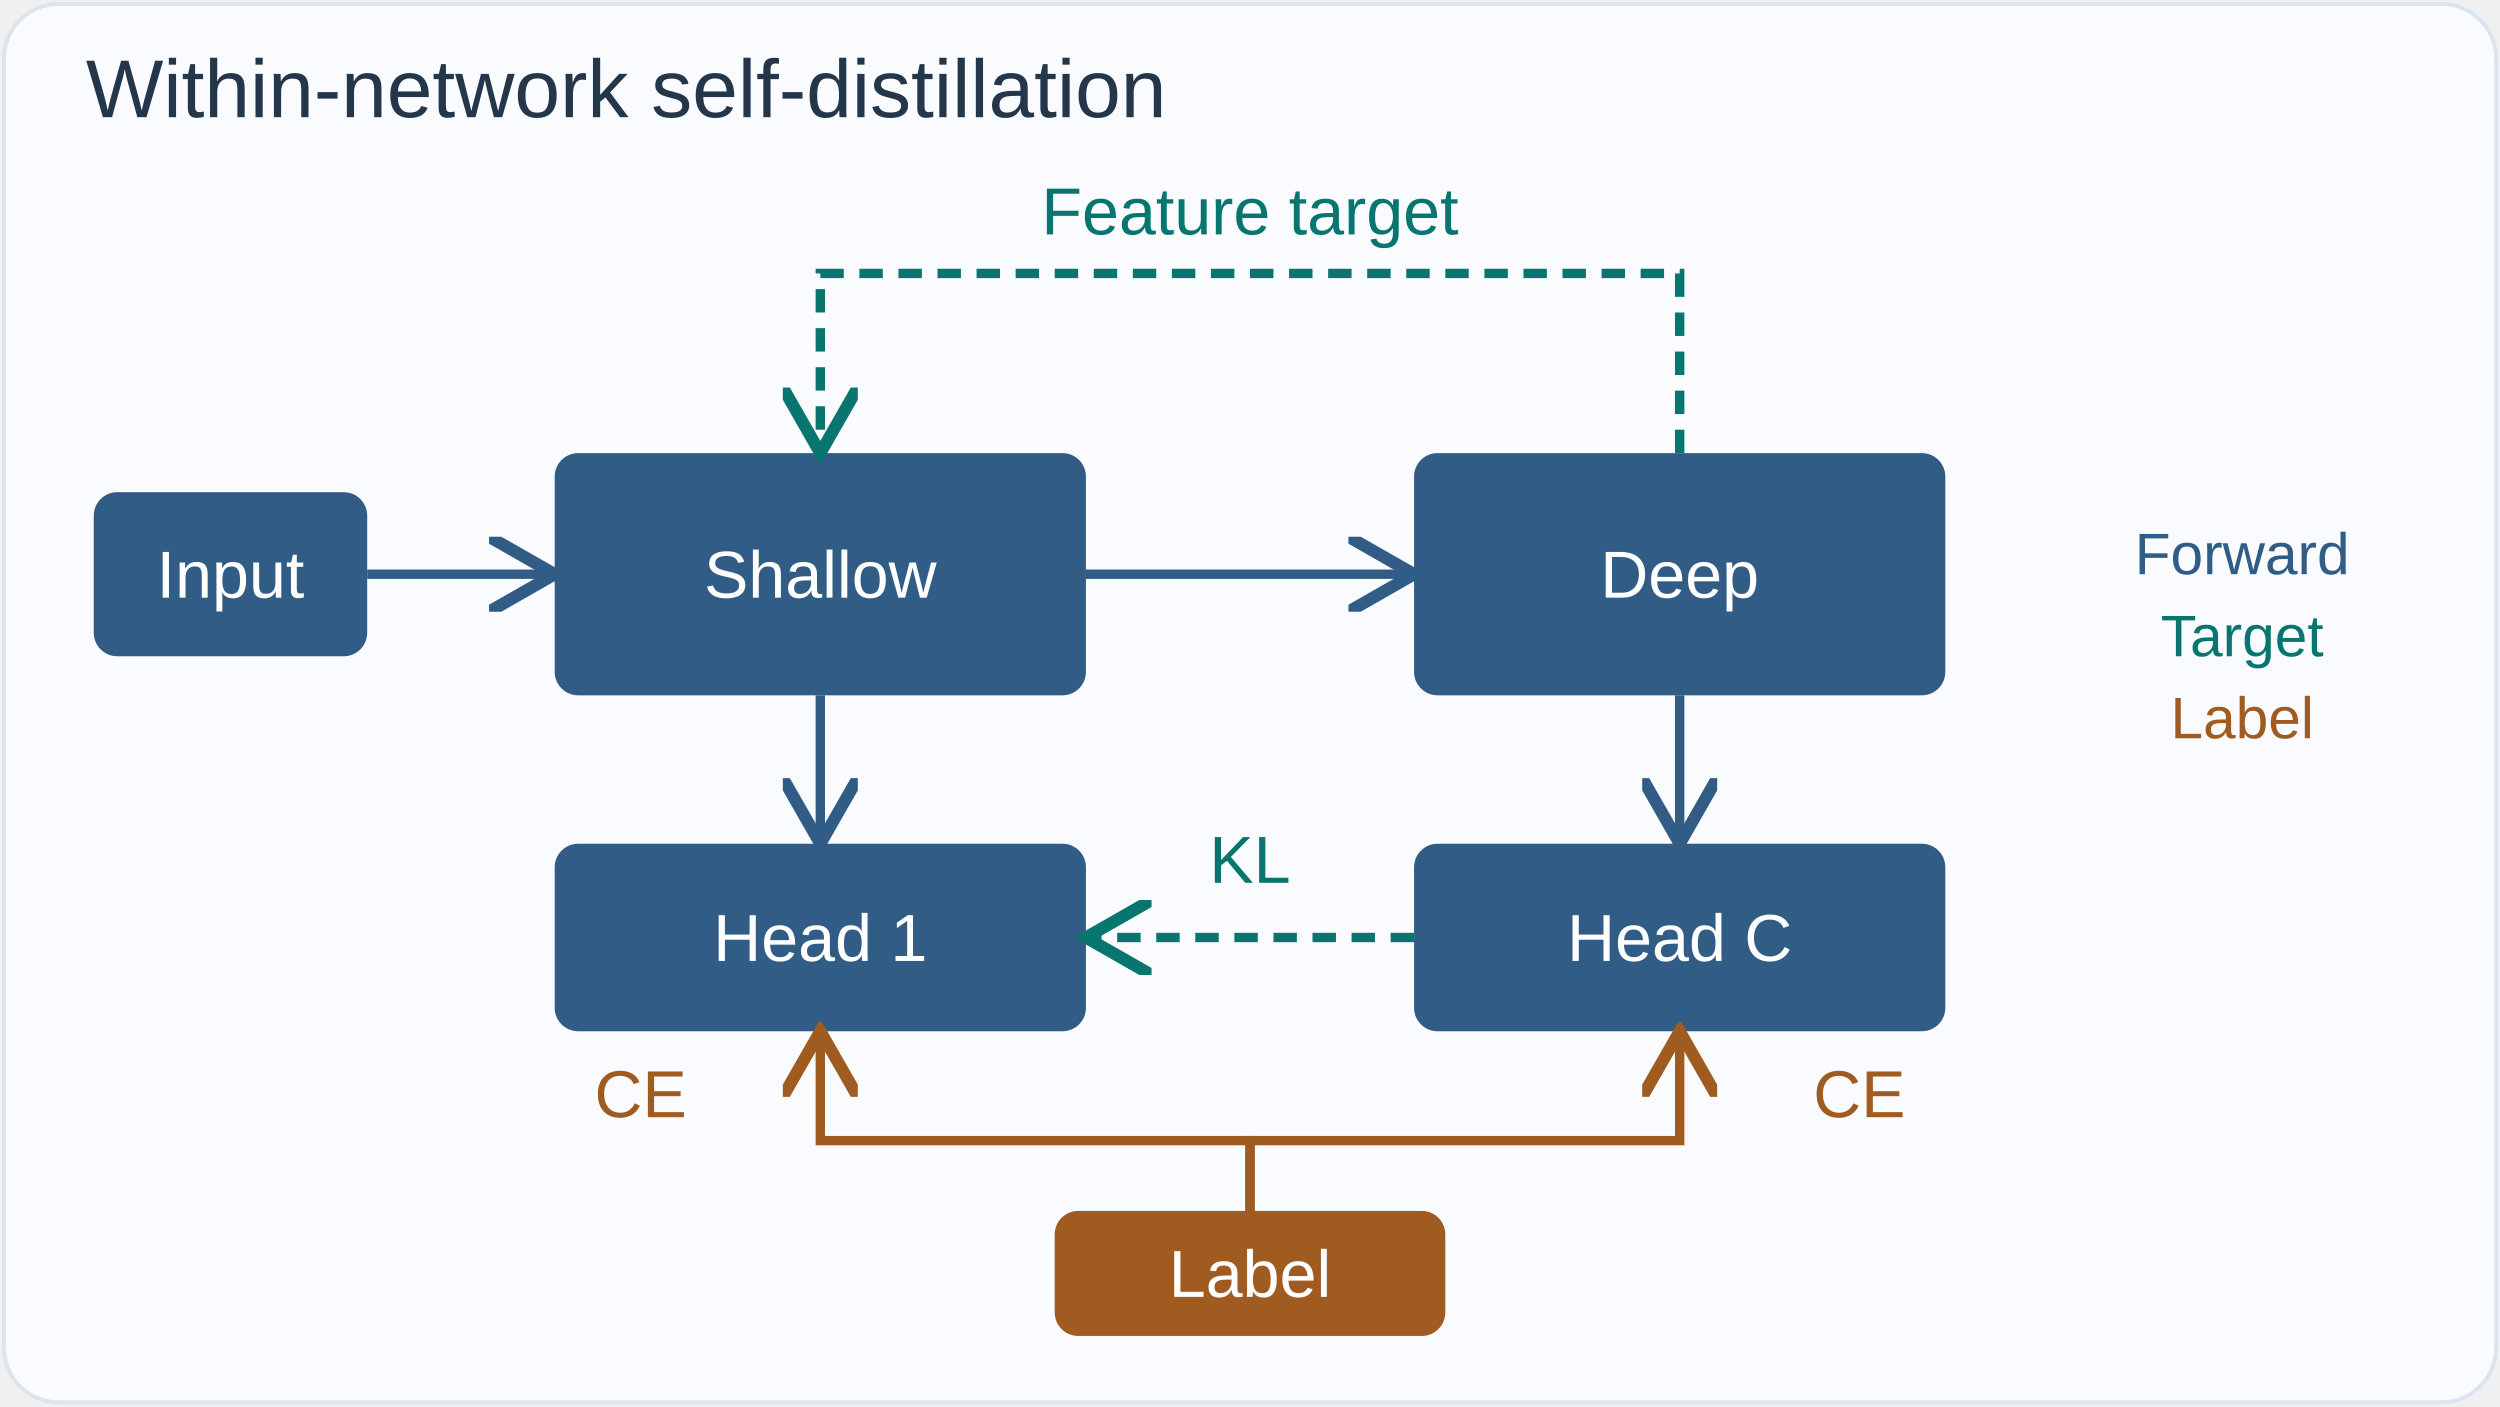
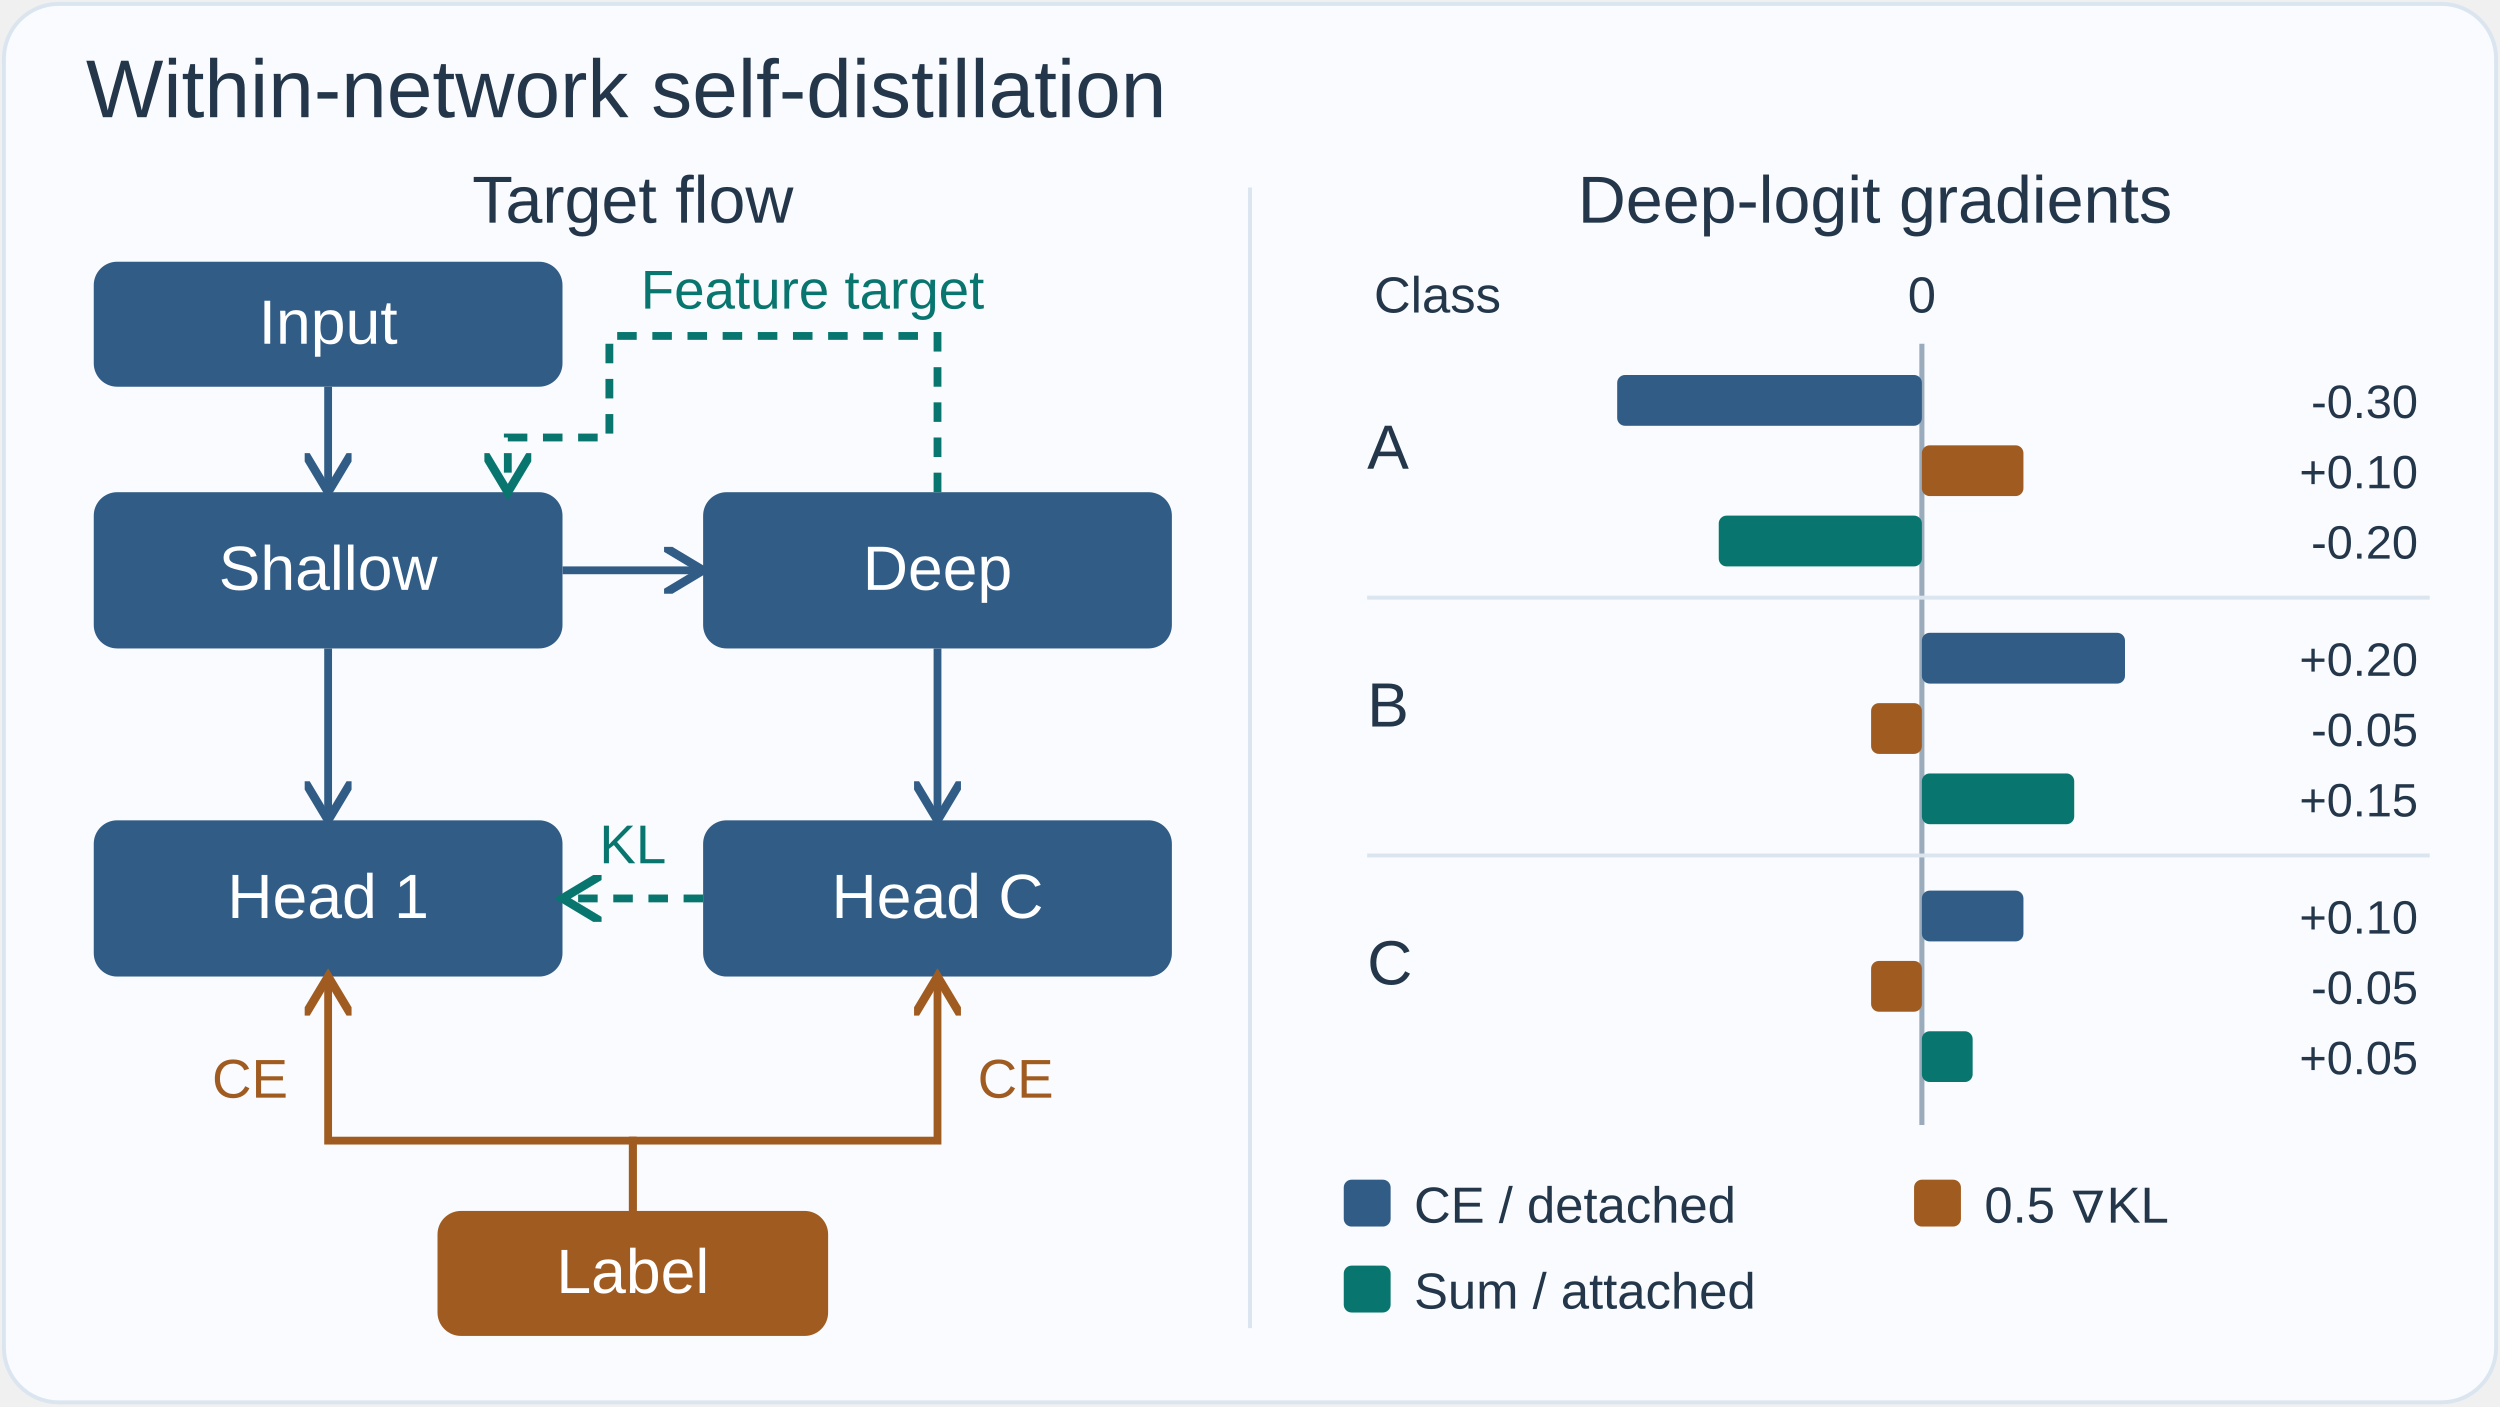
<svg xmlns="http://www.w3.org/2000/svg" width="640" height="360" viewBox="0 0 640 360" role="img" aria-labelledby="title desc" font-family="Arial,Helvetica,sans-serif">
  <defs>
-     <marker id="b" markerWidth="8" markerHeight="8" refX="7" refY="4" orient="auto">
-       <path d="M0 0 L7 4 L0 8" fill="none" stroke="#315c85" stroke-width="1.3" />
+     <marker id="b" markerWidth="6" markerHeight="6" refX="5" refY="3" orient="auto">
+       <path d="M0 0L5 3L0 6" fill="none" stroke="#315c85" stroke-width="1.1" />
    </marker>
-     <marker id="t" markerWidth="8" markerHeight="8" refX="7" refY="4" orient="auto">
-       <path d="M0 0 L7 4 L0 8" fill="none" stroke="#08766f" stroke-width="1.3" />
+     <marker id="t" markerWidth="6" markerHeight="6" refX="5" refY="3" orient="auto">
+       <path d="M0 0L5 3L0 6" fill="none" stroke="#08766f" stroke-width="1.1" />
    </marker>
-     <marker id="a" markerWidth="8" markerHeight="8" refX="7" refY="4" orient="auto">
-       <path d="M0 0 L7 4 L0 8" fill="none" stroke="#a05c20" stroke-width="1.3" />
+     <marker id="a" markerWidth="6" markerHeight="6" refX="5" refY="3" orient="auto">
+       <path d="M0 0L5 3L0 6" fill="none" stroke="#a05c20" stroke-width="1.1" />
    </marker>
  </defs>
  <rect x="1" y="1" width="638" height="358" rx="14" fill="#f9fbfe" stroke="#dae5ef" />
-   <text x="22" y="30" fill="#23364a" font-size="21" text-anchor="start">Within-network self-distillation</text>
-   <rect x="24" y="126" width="70" height="42" rx="6" fill="#315c85" stroke="none" />
-   <text x="59" y="153" fill="white" font-size="17" text-anchor="middle">Input</text>
-   <rect x="142" y="116" width="136" height="62" rx="6" fill="#315c85" stroke="none" />
-   <text x="210" y="153" fill="white" font-size="17" text-anchor="middle">Shallow</text>
-   <rect x="362" y="116" width="136" height="62" rx="6" fill="#315c85" stroke="none" />
-   <text x="430" y="153" fill="white" font-size="17" text-anchor="middle">Deep</text>
-   <path d="M94 147H142" stroke="#315c85" stroke-width="2.4" fill="none" marker-end="url(#b)" />
-   <path d="M278 147H362" stroke="#315c85" stroke-width="2.4" fill="none" marker-end="url(#b)" />
-   <path d="M210 178V216" stroke="#315c85" stroke-width="2.4" fill="none" marker-end="url(#b)" />
-   <path d="M430 178V216" stroke="#315c85" stroke-width="2.4" fill="none" marker-end="url(#b)" />
-   <rect x="142" y="216" width="136" height="48" rx="6" fill="#315c85" stroke="none" />
-   <text x="210" y="246" fill="white" font-size="17" text-anchor="middle">Head 1</text>
-   <rect x="362" y="216" width="136" height="48" rx="6" fill="#315c85" stroke="none" />
-   <text x="430" y="246" fill="white" font-size="17" text-anchor="middle">Head C</text>
-   <path d="M430 116V70H210V116" stroke="#08766f" stroke-width="2.4" fill="none" marker-end="url(#t)" stroke-dasharray="6 4" />
-   <text x="320" y="60" fill="#08766f" font-size="17" text-anchor="middle">Feature target</text>
-   <path d="M362 240H278" stroke="#08766f" stroke-width="2.4" fill="none" marker-end="url(#t)" stroke-dasharray="6 4" />
-   <text x="320" y="226" fill="#08766f" font-size="17" text-anchor="middle">KL</text>
-   <rect x="270" y="310" width="100" height="32" rx="6" fill="#a05c20" stroke="none" />
-   <text x="320" y="332" fill="white" font-size="17" text-anchor="middle">Label</text>
-   <path d="M320 310V292H210V264" stroke="#a05c20" stroke-width="2.4" fill="none" marker-end="url(#a)" />
-   <path d="M320 310V292H430V264" stroke="#a05c20" stroke-width="2.4" fill="none" marker-end="url(#a)" />
-   <text x="164" y="286" fill="#a05c20" font-size="17" text-anchor="middle">CE</text>
-   <text x="476" y="286" fill="#a05c20" font-size="17" text-anchor="middle">CE</text>
-   <text x="574" y="147" fill="#315c85" font-size="15" text-anchor="middle">Forward</text>
-   <text x="574" y="168" fill="#08766f" font-size="15" text-anchor="middle">Target</text>
-   <text x="574" y="189" fill="#a05c20" font-size="15" text-anchor="middle">Label</text>
+   <text x="22" y="30" font-size="21" fill="#23364a" text-anchor="start">Within-network self-distillation</text>
+   <path d="M320 48V340" stroke="#dae5ef" />
+   <text x="162" y="57" font-size="17" fill="#23364a" text-anchor="middle">Target flow</text>
+   <text x="480" y="57" font-size="17" fill="#23364a" text-anchor="middle">Deep-logit gradients</text>
+   <rect x="24" y="67" width="120" height="32" rx="6" fill="#315c85" />
+   <text x="84" y="88" font-size="16" fill="white" text-anchor="middle">Input</text>
+   <rect x="24" y="126" width="120" height="40" rx="6" fill="#315c85" />
+   <text x="84" y="151" font-size="16" fill="white" text-anchor="middle">Shallow</text>
+   <rect x="180" y="126" width="120" height="40" rx="6" fill="#315c85" />
+   <text x="240" y="151" font-size="16" fill="white" text-anchor="middle">Deep</text>
+   <rect x="24" y="210" width="120" height="40" rx="6" fill="#315c85" />
+   <text x="84" y="235" font-size="16" fill="white" text-anchor="middle">Head 1</text>
+   <rect x="180" y="210" width="120" height="40" rx="6" fill="#315c85" />
+   <text x="240" y="235" font-size="16" fill="white" text-anchor="middle">Head C</text>
+   <rect x="112" y="310" width="100" height="32" rx="6" fill="#a05c20" />
+   <text x="162" y="331" font-size="16" fill="white" text-anchor="middle">Label</text>
+   <path d="M84 99V126" fill="none" stroke="#315c85" stroke-width="2" marker-end="url(#b)" />
+   <path d="M144 146H180" fill="none" stroke="#315c85" stroke-width="2" marker-end="url(#b)" />
+   <path d="M84 166V210" fill="none" stroke="#315c85" stroke-width="2" marker-end="url(#b)" />
+   <path d="M240 166V210" fill="none" stroke="#315c85" stroke-width="2" marker-end="url(#b)" />
+   <path d="M240 126V86H156V112H130V126" fill="none" stroke="#08766f" stroke-width="2" marker-end="url(#t)" stroke-dasharray="5 4" />
+   <path d="M180 230H144" fill="none" stroke="#08766f" stroke-width="2" marker-end="url(#t)" stroke-dasharray="5 4" />
+   <path d="M162 310V292H84V250" fill="none" stroke="#a05c20" stroke-width="2" marker-end="url(#a)" />
+   <path d="M162 310V292H240V250" fill="none" stroke="#a05c20" stroke-width="2" marker-end="url(#a)" />
+   <text x="208" y="79" font-size="14" fill="#08766f" text-anchor="middle">Feature target</text>
+   <text x="162" y="221" font-size="14" fill="#08766f" text-anchor="middle">KL</text>
+   <text x="64" y="281" font-size="14" fill="#a05c20" text-anchor="middle">CE</text>
+   <text x="260" y="281" font-size="14" fill="#a05c20" text-anchor="middle">CE</text>
+   <text x="368" y="80" font-size="13" fill="#23364a" text-anchor="middle">Class</text>
+   <text x="492" y="80" font-size="13" fill="#23364a" text-anchor="middle">0</text>
+   <path d="M492 88V288" stroke="#9aabbc" stroke-width="1.3" />
+   <path d="M350 153H622M350 219H622" stroke="#dae5ef" />
+   <text x="350" y="120" font-size="16" fill="#23364a" text-anchor="start">A</text>
+   <g>
+     <rect x="414" y="96" width="78" height="13" rx="2" fill="#315c85" />
+     <g>
+       <text x="619" y="107" font-size="12" fill="#23364a" text-anchor="end">-0.30</text>
+     </g>
+   </g>
+   <g>
+     <rect x="492" y="114" width="26" height="13" rx="2" fill="#a05c20" />
+     <g>
+       <text x="619" y="125" font-size="12" fill="#23364a" text-anchor="end">+0.10</text>
+     </g>
+   </g>
+   <g>
+     <rect x="440" y="132" width="52" height="13" rx="2" fill="#08766f" />
+     <g>
+       <text x="619" y="143" font-size="12" fill="#23364a" text-anchor="end">-0.20</text>
+     </g>
+   </g>
+   <text x="350" y="186" font-size="16" fill="#23364a" text-anchor="start">B</text>
+   <g>
+     <rect x="492" y="162" width="52" height="13" rx="2" fill="#315c85" />
+     <g>
+       <text x="619" y="173" font-size="12" fill="#23364a" text-anchor="end">+0.20</text>
+     </g>
+   </g>
+   <g>
+     <rect x="479" y="180" width="13" height="13" rx="2" fill="#a05c20" />
+     <g>
+       <text x="619" y="191" font-size="12" fill="#23364a" text-anchor="end">-0.05</text>
+     </g>
+   </g>
+   <g>
+     <rect x="492" y="198" width="39" height="13" rx="2" fill="#08766f" />
+     <g>
+       <text x="619" y="209" font-size="12" fill="#23364a" text-anchor="end">+0.15</text>
+     </g>
+   </g>
+   <text x="350" y="252" font-size="16" fill="#23364a" text-anchor="start">C</text>
+   <g>
+     <rect x="492" y="228" width="26" height="13" rx="2" fill="#315c85" />
+     <g>
+       <text x="619" y="239" font-size="12" fill="#23364a" text-anchor="end">+0.10</text>
+     </g>
+   </g>
+   <g>
+     <rect x="479" y="246" width="13" height="13" rx="2" fill="#a05c20" />
+     <g>
+       <text x="619" y="257" font-size="12" fill="#23364a" text-anchor="end">-0.05</text>
+     </g>
+   </g>
+   <g>
+     <rect x="492" y="264" width="13" height="13" rx="2" fill="#08766f" />
+     <g>
+       <text x="619" y="275" font-size="12" fill="#23364a" text-anchor="end">+0.05</text>
+     </g>
+   </g>
+   <rect x="344" y="302" width="12" height="12" rx="2" fill="#315c85" />
+   <text x="362" y="313" font-size="13" fill="#23364a" text-anchor="start">CE / detached</text>
+   <rect x="490" y="302" width="12" height="12" rx="2" fill="#a05c20" />
+   <text x="508" y="313" font-size="13" fill="#23364a" text-anchor="start">0.5 ∇KL</text>
+   <rect x="344" y="324" width="12" height="12" rx="2" fill="#08766f" />
+   <text x="362" y="335" font-size="13" fill="#23364a" text-anchor="start">Sum / attached</text>
</svg>
